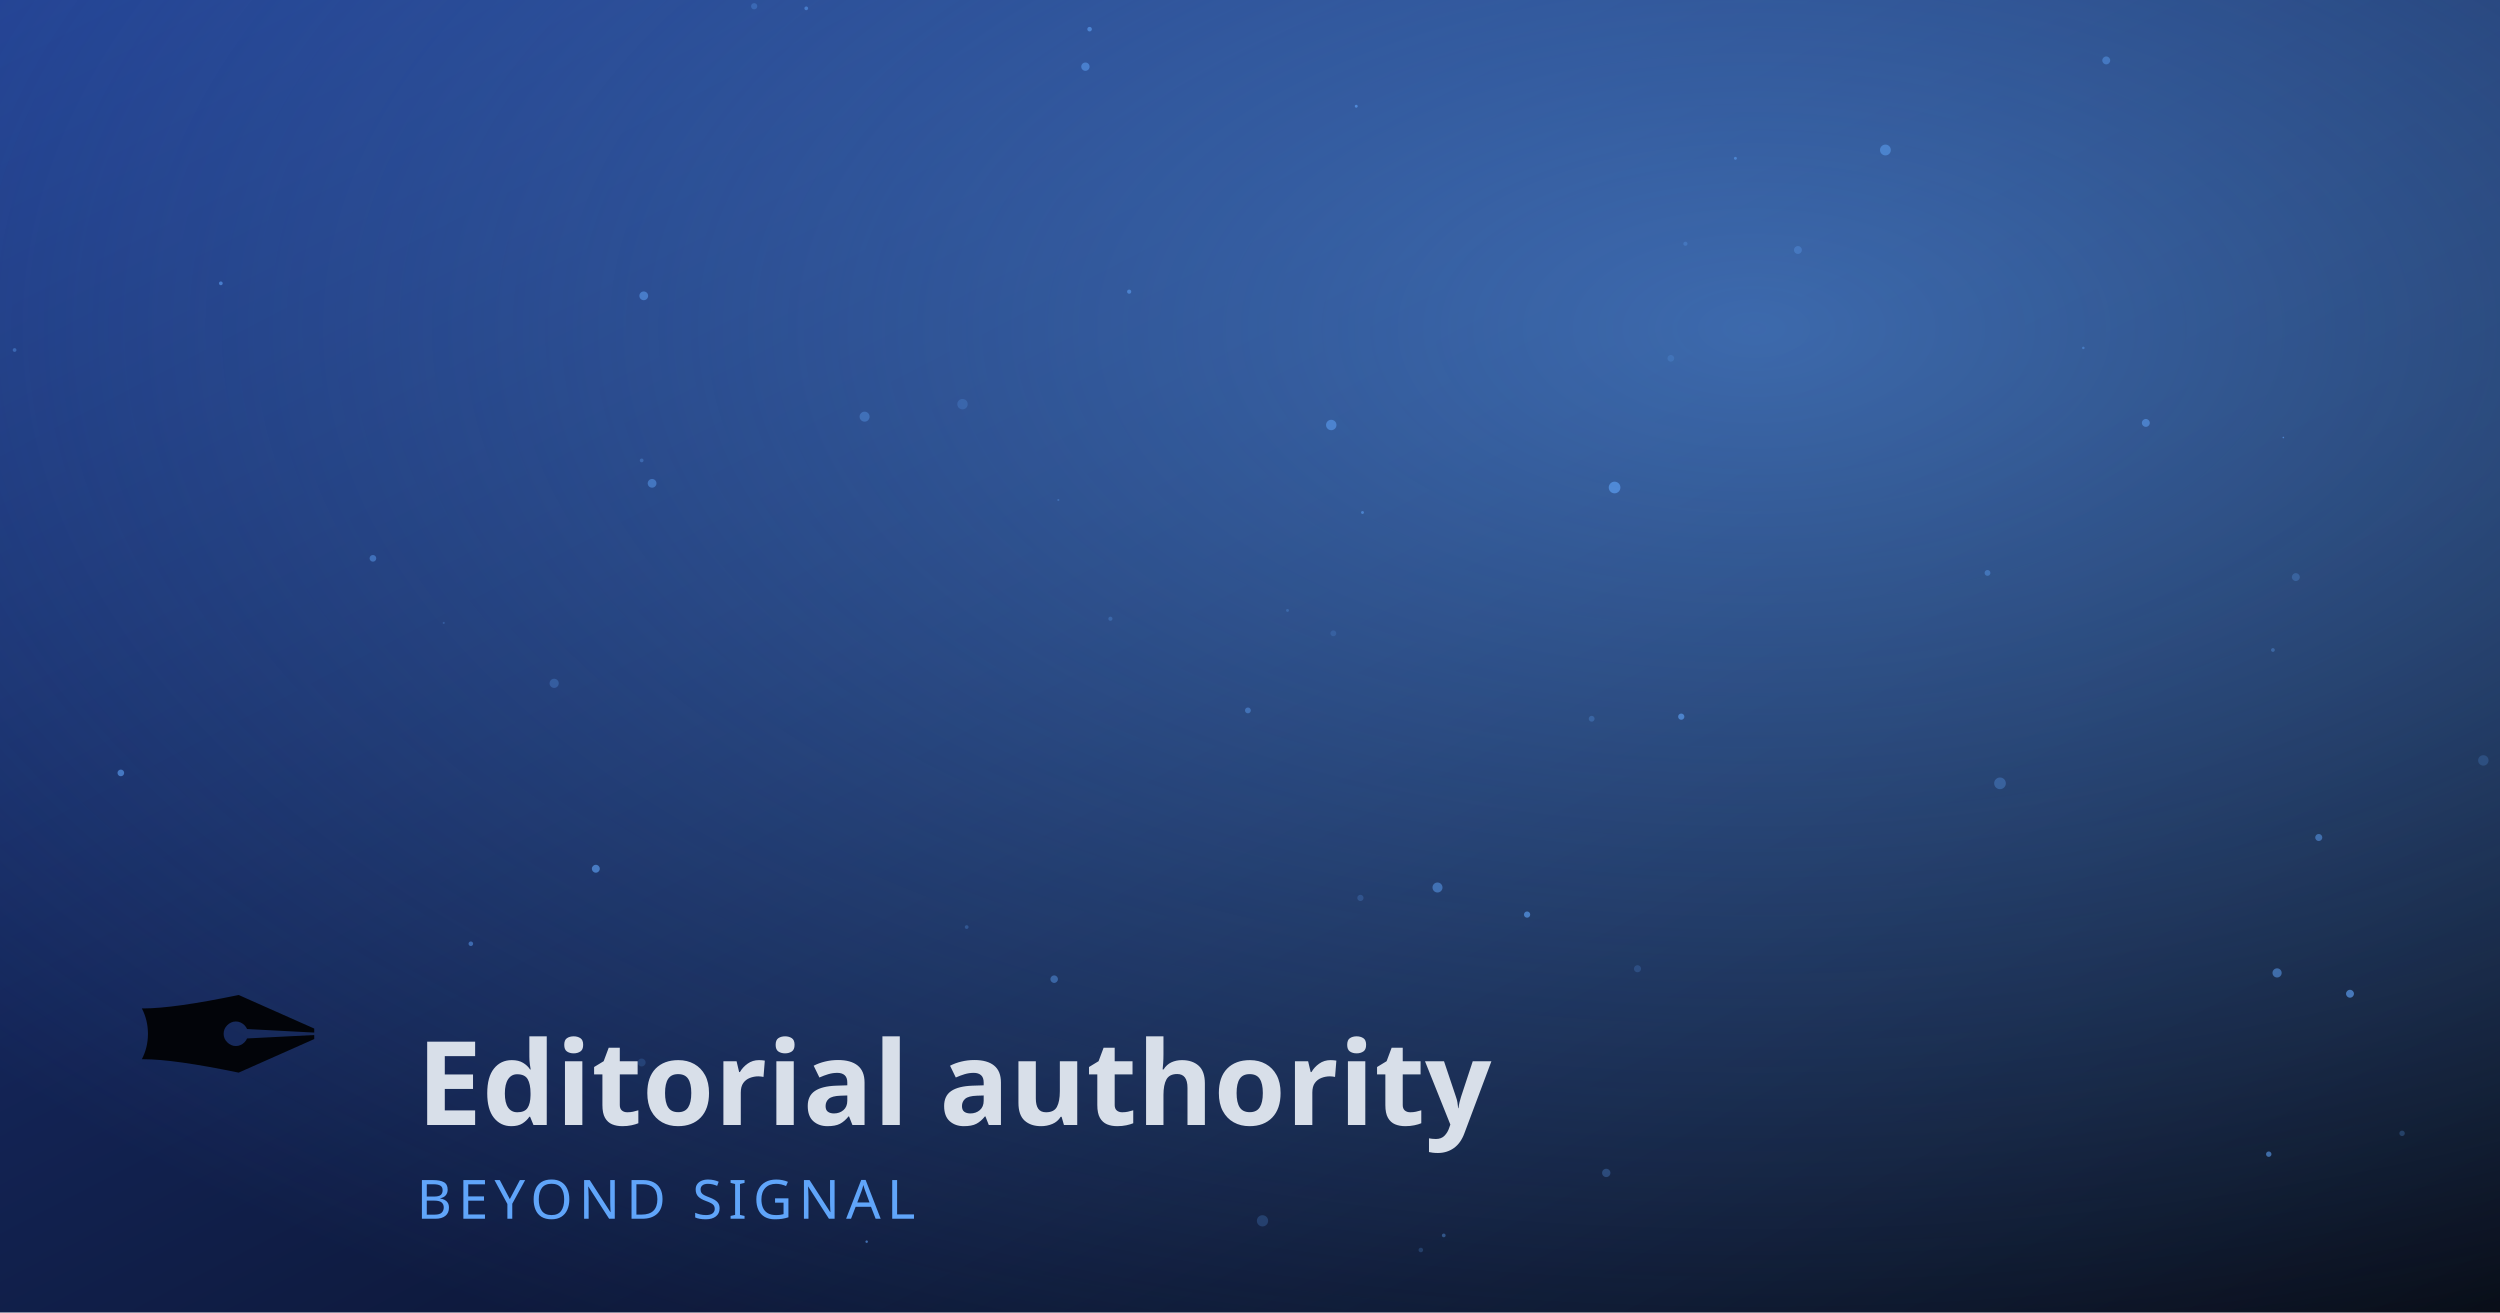
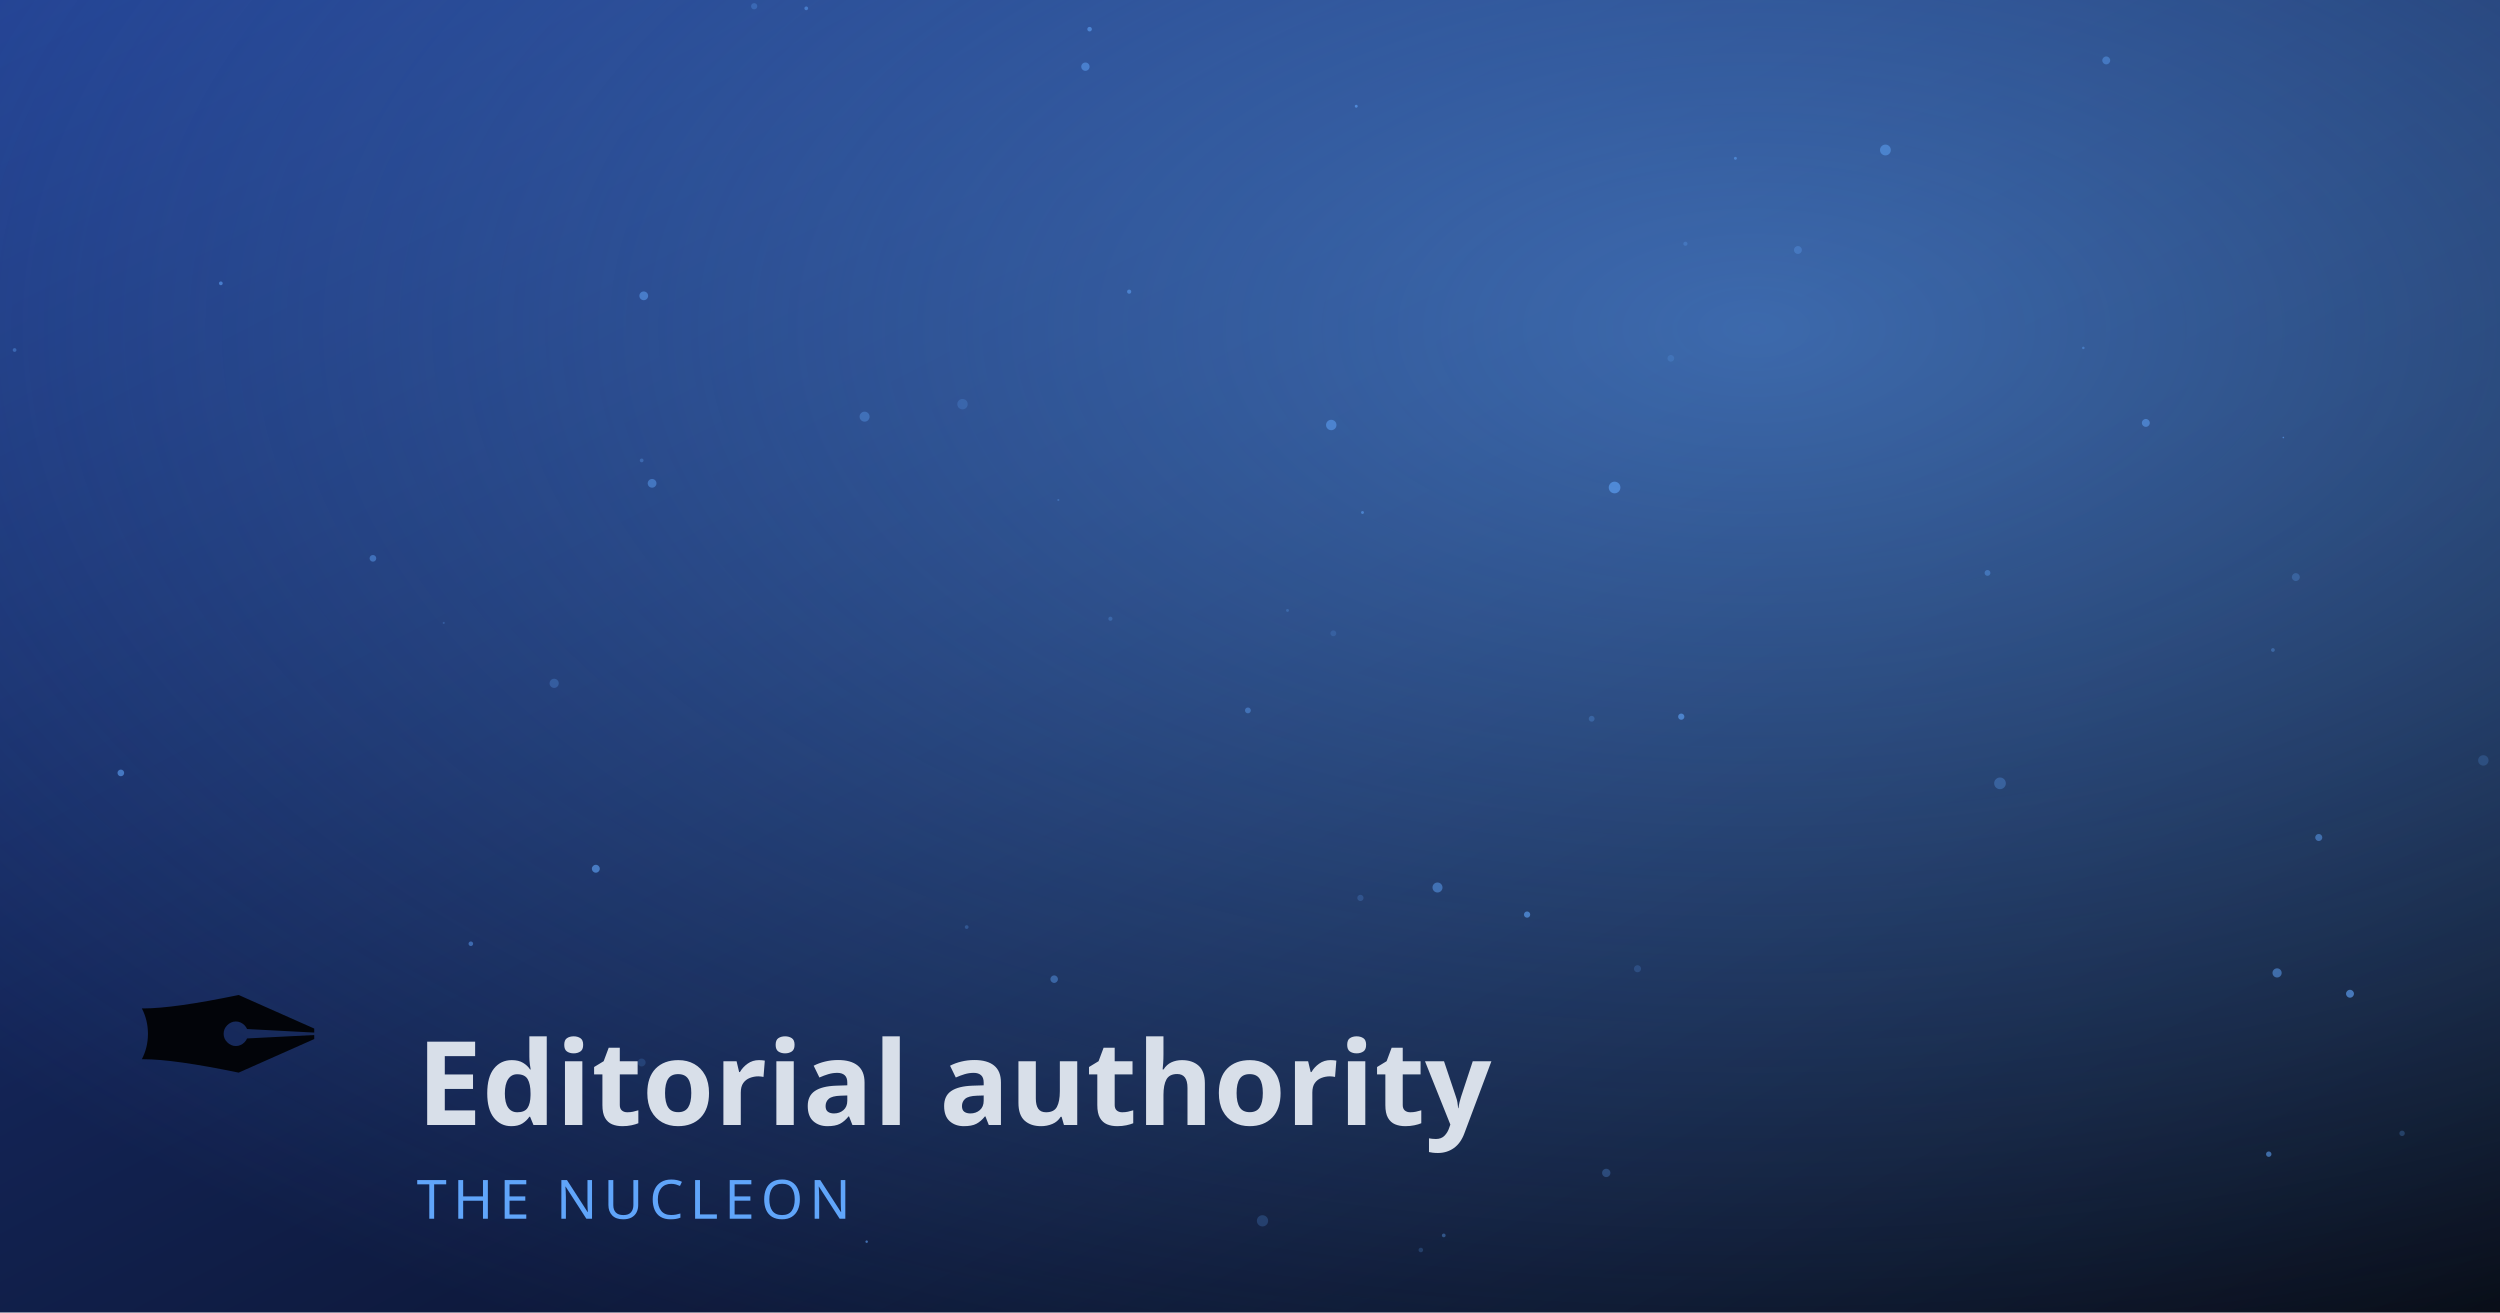
<svg xmlns="http://www.w3.org/2000/svg" width="1200" height="630" viewBox="0 0 1200 630" role="img" aria-label="Editorial authority">
  <defs>
    <linearGradient id="g" x1="0" y1="0" x2="1" y2="1">
      <stop offset="0" stop-color="#1e3a8a" />
      <stop offset="1" stop-color="#03040a" />
    </linearGradient>
    <radialGradient id="r" cx="0.7" cy="0.25" r="0.9">
      <stop offset="0" stop-color="#60a5fa" stop-opacity="0.55" />
      <stop offset="1" stop-color="#60a5fa" stop-opacity="0" />
    </radialGradient>
  </defs>
  <rect width="1200" height="630" fill="url(#g)" />
  <rect width="1200" height="630" fill="url(#r)" />
  <circle cx="1192" cy="365" r="2.5" fill="#60a5fa" opacity="0.20" />
  <circle cx="542" cy="140" r="1.0" fill="#60a5fa" opacity="0.54" />
  <circle cx="416" cy="596" r="0.6" fill="#60a5fa" opacity="0.59" />
  <circle cx="226" cy="453" r="1.1" fill="#60a5fa" opacity="0.49" />
  <circle cx="618" cy="293" r="0.7" fill="#60a5fa" opacity="0.27" />
  <circle cx="1030" cy="203" r="1.9" fill="#60a5fa" opacity="0.53" />
  <circle cx="1096" cy="210" r="0.4" fill="#60a5fa" opacity="0.60" />
  <circle cx="733" cy="439" r="1.5" fill="#60a5fa" opacity="0.62" />
  <circle cx="786" cy="465" r="1.7" fill="#60a5fa" opacity="0.21" />
  <circle cx="651" cy="51" r="0.7" fill="#60a5fa" opacity="0.62" />
  <circle cx="802" cy="172" r="1.6" fill="#60a5fa" opacity="0.20" />
  <circle cx="863" cy="120" r="1.9" fill="#60a5fa" opacity="0.30" />
  <circle cx="807" cy="344" r="1.5" fill="#60a5fa" opacity="0.61" />
  <circle cx="508" cy="240" r="0.5" fill="#60a5fa" opacity="0.32" />
  <circle cx="693" cy="593" r="0.9" fill="#60a5fa" opacity="0.38" />
  <circle cx="309" cy="142" r="2.1" fill="#60a5fa" opacity="0.53" />
  <circle cx="1091" cy="312" r="0.9" fill="#60a5fa" opacity="0.34" />
  <circle cx="362" cy="3" r="1.5" fill="#60a5fa" opacity="0.27" />
  <circle cx="523" cy="14" r="1.1" fill="#60a5fa" opacity="0.58" />
  <circle cx="266" cy="328" r="2.2" fill="#60a5fa" opacity="0.27" />
  <circle cx="506" cy="470" r="1.8" fill="#60a5fa" opacity="0.43" />
  <circle cx="640" cy="304" r="1.4" fill="#60a5fa" opacity="0.18" />
  <circle cx="1093" cy="467" r="2.2" fill="#60a5fa" opacity="0.52" />
  <circle cx="682" cy="600" r="1.1" fill="#60a5fa" opacity="0.22" />
  <circle cx="58" cy="371" r="1.6" fill="#60a5fa" opacity="0.59" />
  <circle cx="533" cy="297" r="1.0" fill="#60a5fa" opacity="0.27" />
  <circle cx="954" cy="275" r="1.4" fill="#60a5fa" opacity="0.41" />
  <circle cx="690" cy="426" r="2.4" fill="#60a5fa" opacity="0.49" />
  <circle cx="775" cy="234" r="2.8" fill="#60a5fa" opacity="0.62" />
  <circle cx="213" cy="299" r="0.5" fill="#60a5fa" opacity="0.25" />
  <circle cx="462" cy="194" r="2.5" fill="#60a5fa" opacity="0.22" />
  <circle cx="1000" cy="167" r="0.6" fill="#60a5fa" opacity="0.43" />
  <circle cx="960" cy="376" r="2.8" fill="#60a5fa" opacity="0.32" />
  <circle cx="1089" cy="554" r="1.3" fill="#60a5fa" opacity="0.57" />
  <circle cx="1128" cy="477" r="1.9" fill="#60a5fa" opacity="0.63" />
  <circle cx="764" cy="345" r="1.4" fill="#60a5fa" opacity="0.27" />
  <circle cx="179" cy="268" r="1.6" fill="#60a5fa" opacity="0.46" />
  <circle cx="464" cy="445" r="0.9" fill="#60a5fa" opacity="0.27" />
  <circle cx="308" cy="510" r="1.9" fill="#60a5fa" opacity="0.18" />
  <circle cx="1153" cy="544" r="1.3" fill="#60a5fa" opacity="0.25" />
  <circle cx="639" cy="204" r="2.5" fill="#60a5fa" opacity="0.54" />
  <circle cx="415" cy="200" r="2.4" fill="#60a5fa" opacity="0.36" />
  <circle cx="654" cy="246" r="0.7" fill="#60a5fa" opacity="0.54" />
  <circle cx="387" cy="4" r="0.9" fill="#60a5fa" opacity="0.49" />
  <circle cx="833" cy="76" r="0.7" fill="#60a5fa" opacity="0.52" />
  <circle cx="1011" cy="29" r="1.9" fill="#60a5fa" opacity="0.44" />
  <circle cx="286" cy="417" r="1.9" fill="#60a5fa" opacity="0.61" />
  <circle cx="771" cy="563" r="2.0" fill="#60a5fa" opacity="0.28" />
  <circle cx="606" cy="586" r="2.7" fill="#60a5fa" opacity="0.22" />
  <circle cx="653" cy="431" r="1.5" fill="#60a5fa" opacity="0.22" />
  <circle cx="313" cy="232" r="2.1" fill="#60a5fa" opacity="0.47" />
  <circle cx="809" cy="117" r="1.0" fill="#60a5fa" opacity="0.26" />
  <circle cx="1113" cy="402" r="1.7" fill="#60a5fa" opacity="0.49" />
  <circle cx="905" cy="72" r="2.6" fill="#60a5fa" opacity="0.51" />
  <circle cx="1102" cy="277" r="1.9" fill="#60a5fa" opacity="0.26" />
  <circle cx="599" cy="341" r="1.4" fill="#60a5fa" opacity="0.44" />
  <circle cx="521" cy="32" r="2.0" fill="#60a5fa" opacity="0.52" />
  <circle cx="7" cy="168" r="0.9" fill="#60a5fa" opacity="0.38" />
  <circle cx="106" cy="136" r="0.9" fill="#60a5fa" opacity="0.58" />
  <circle cx="308" cy="221" r="0.9" fill="#60a5fa" opacity="0.33" />
  <text x="60" y="540" font-family="system-ui, sans-serif" font-size="120" opacity="0.9">✒️</text>
  <text x="200" y="540" font-family="system-ui, sans-serif" font-size="56" font-weight="700" fill="#e2e8f0" opacity="0.95">Editorial authority</text>
-   <text x="200" y="585" font-family="system-ui, sans-serif" font-size="26" fill="#60a5fa" letter-spacing="3">BEYOND SIGNAL</text>
+   <text x="200" y="585" font-family="system-ui, sans-serif" font-size="26" fill="#60a5fa" letter-spacing="3">THE NUCLEON</text>
</svg>
